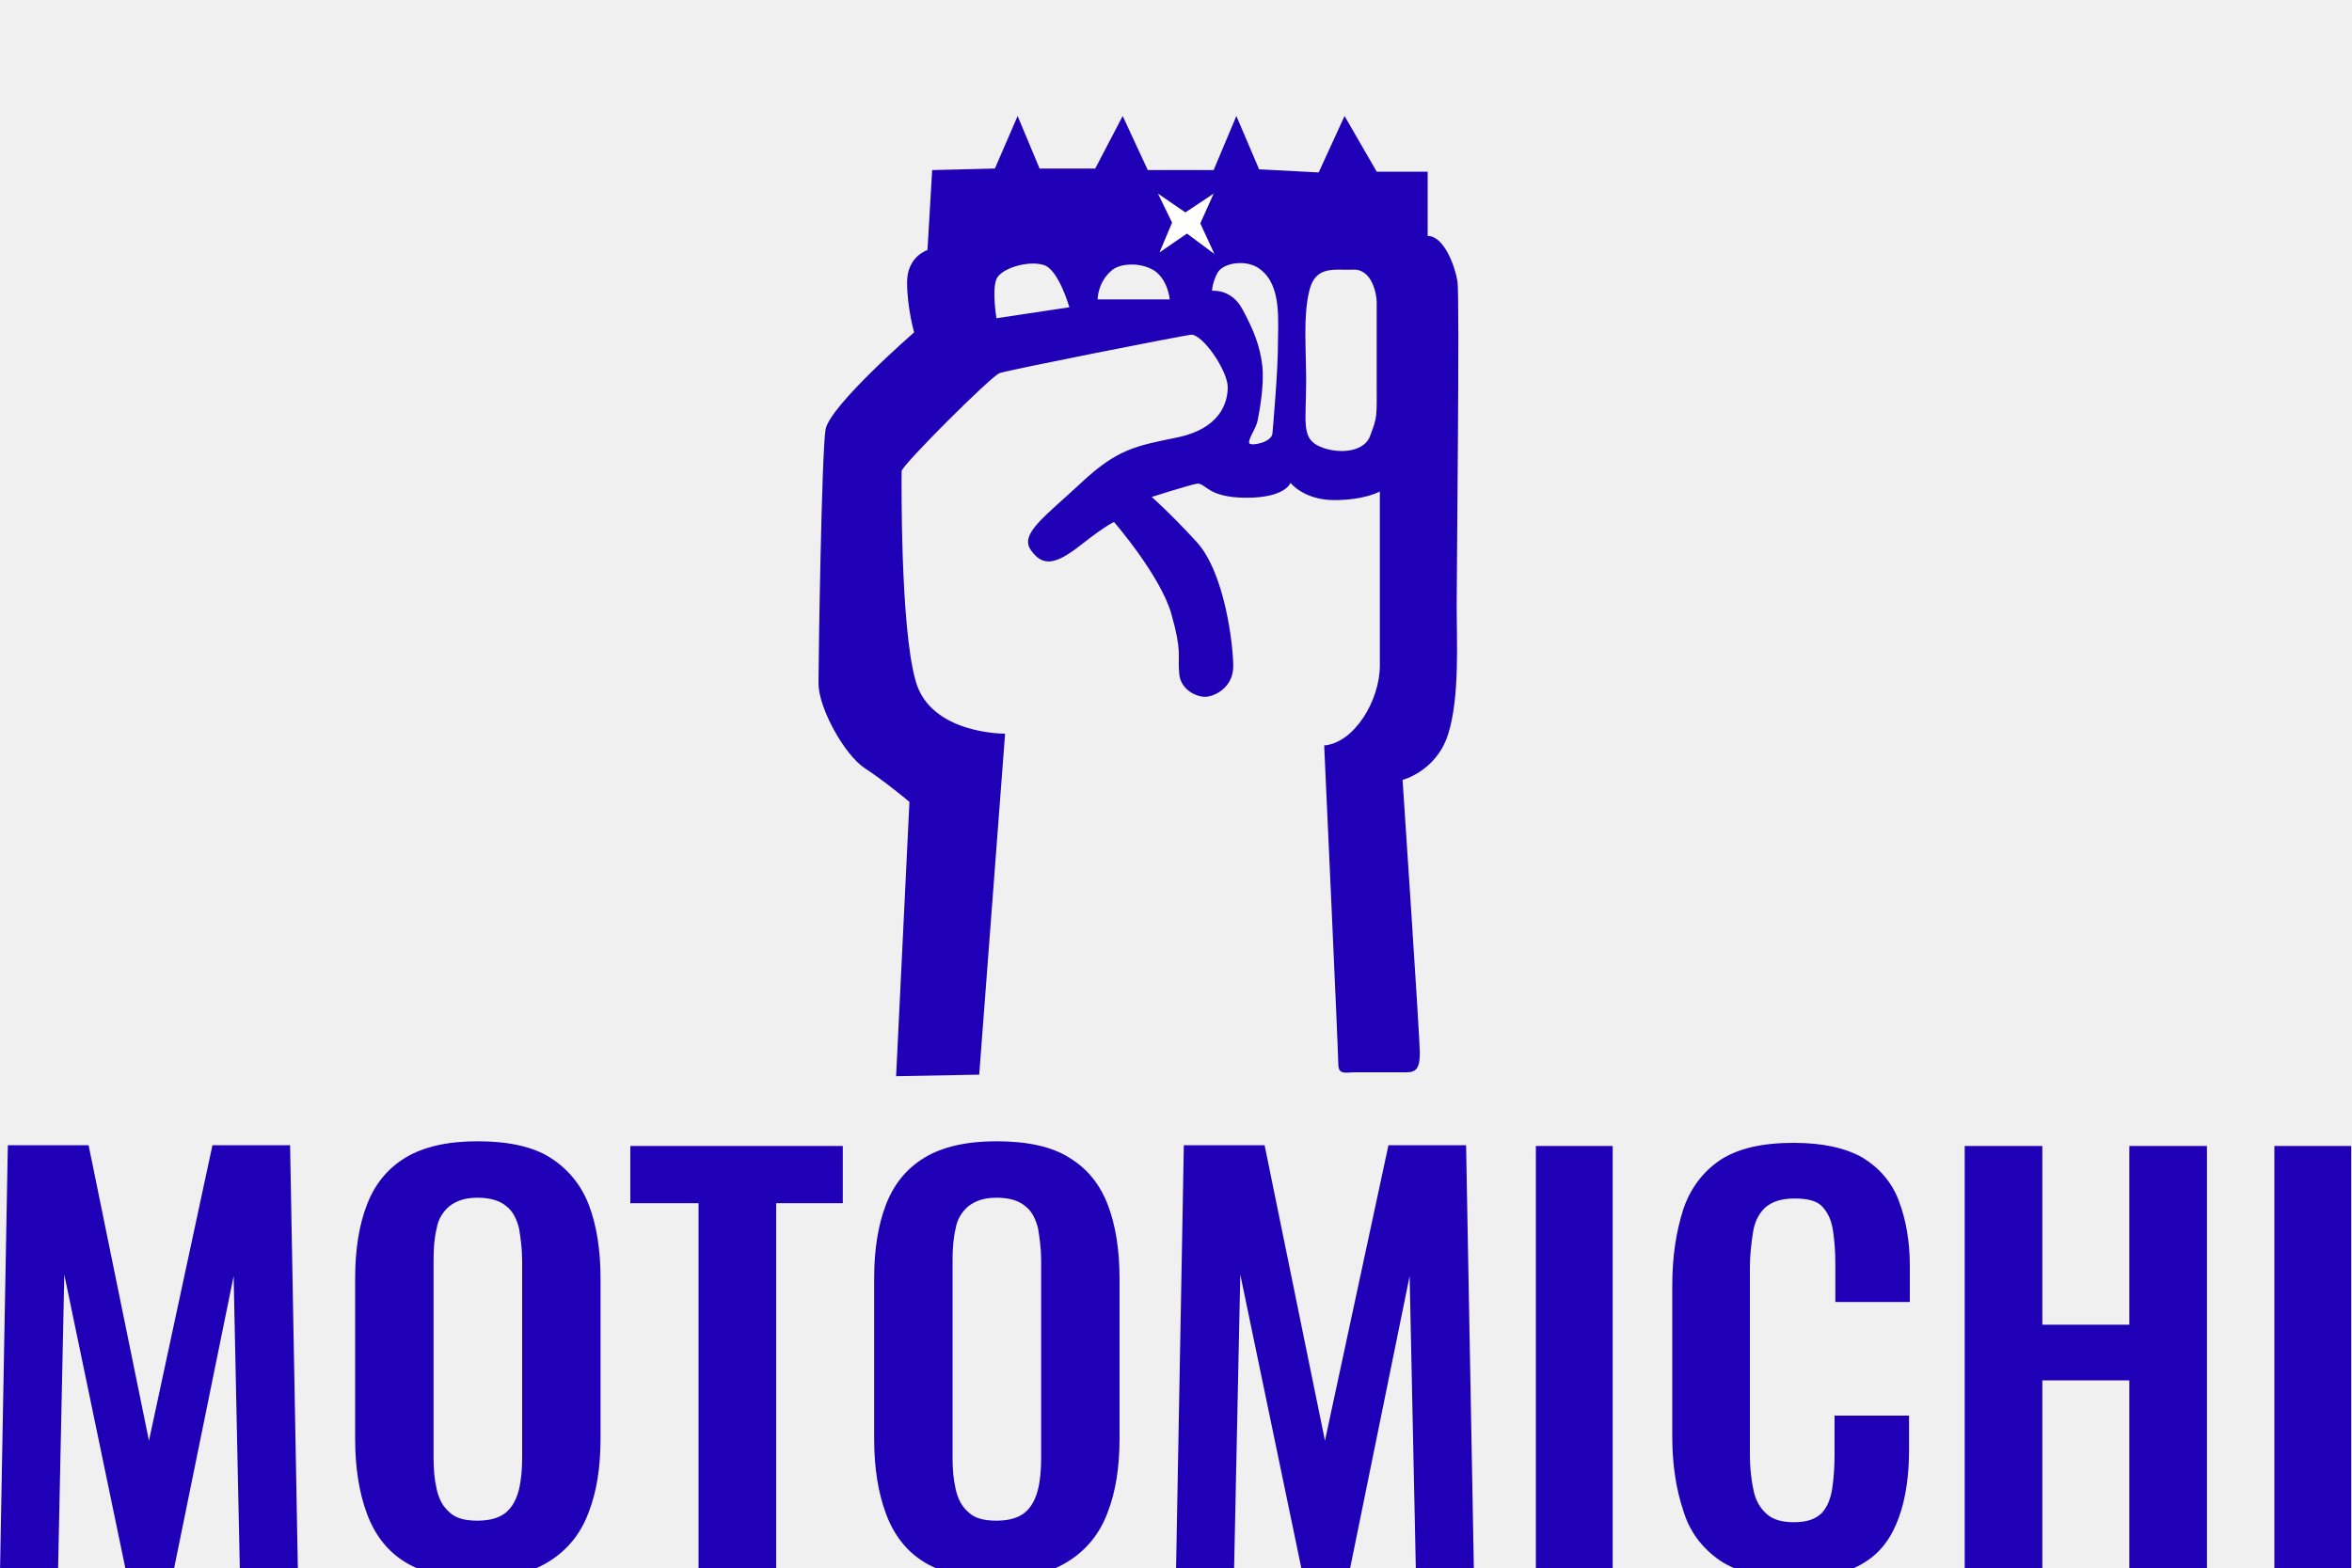
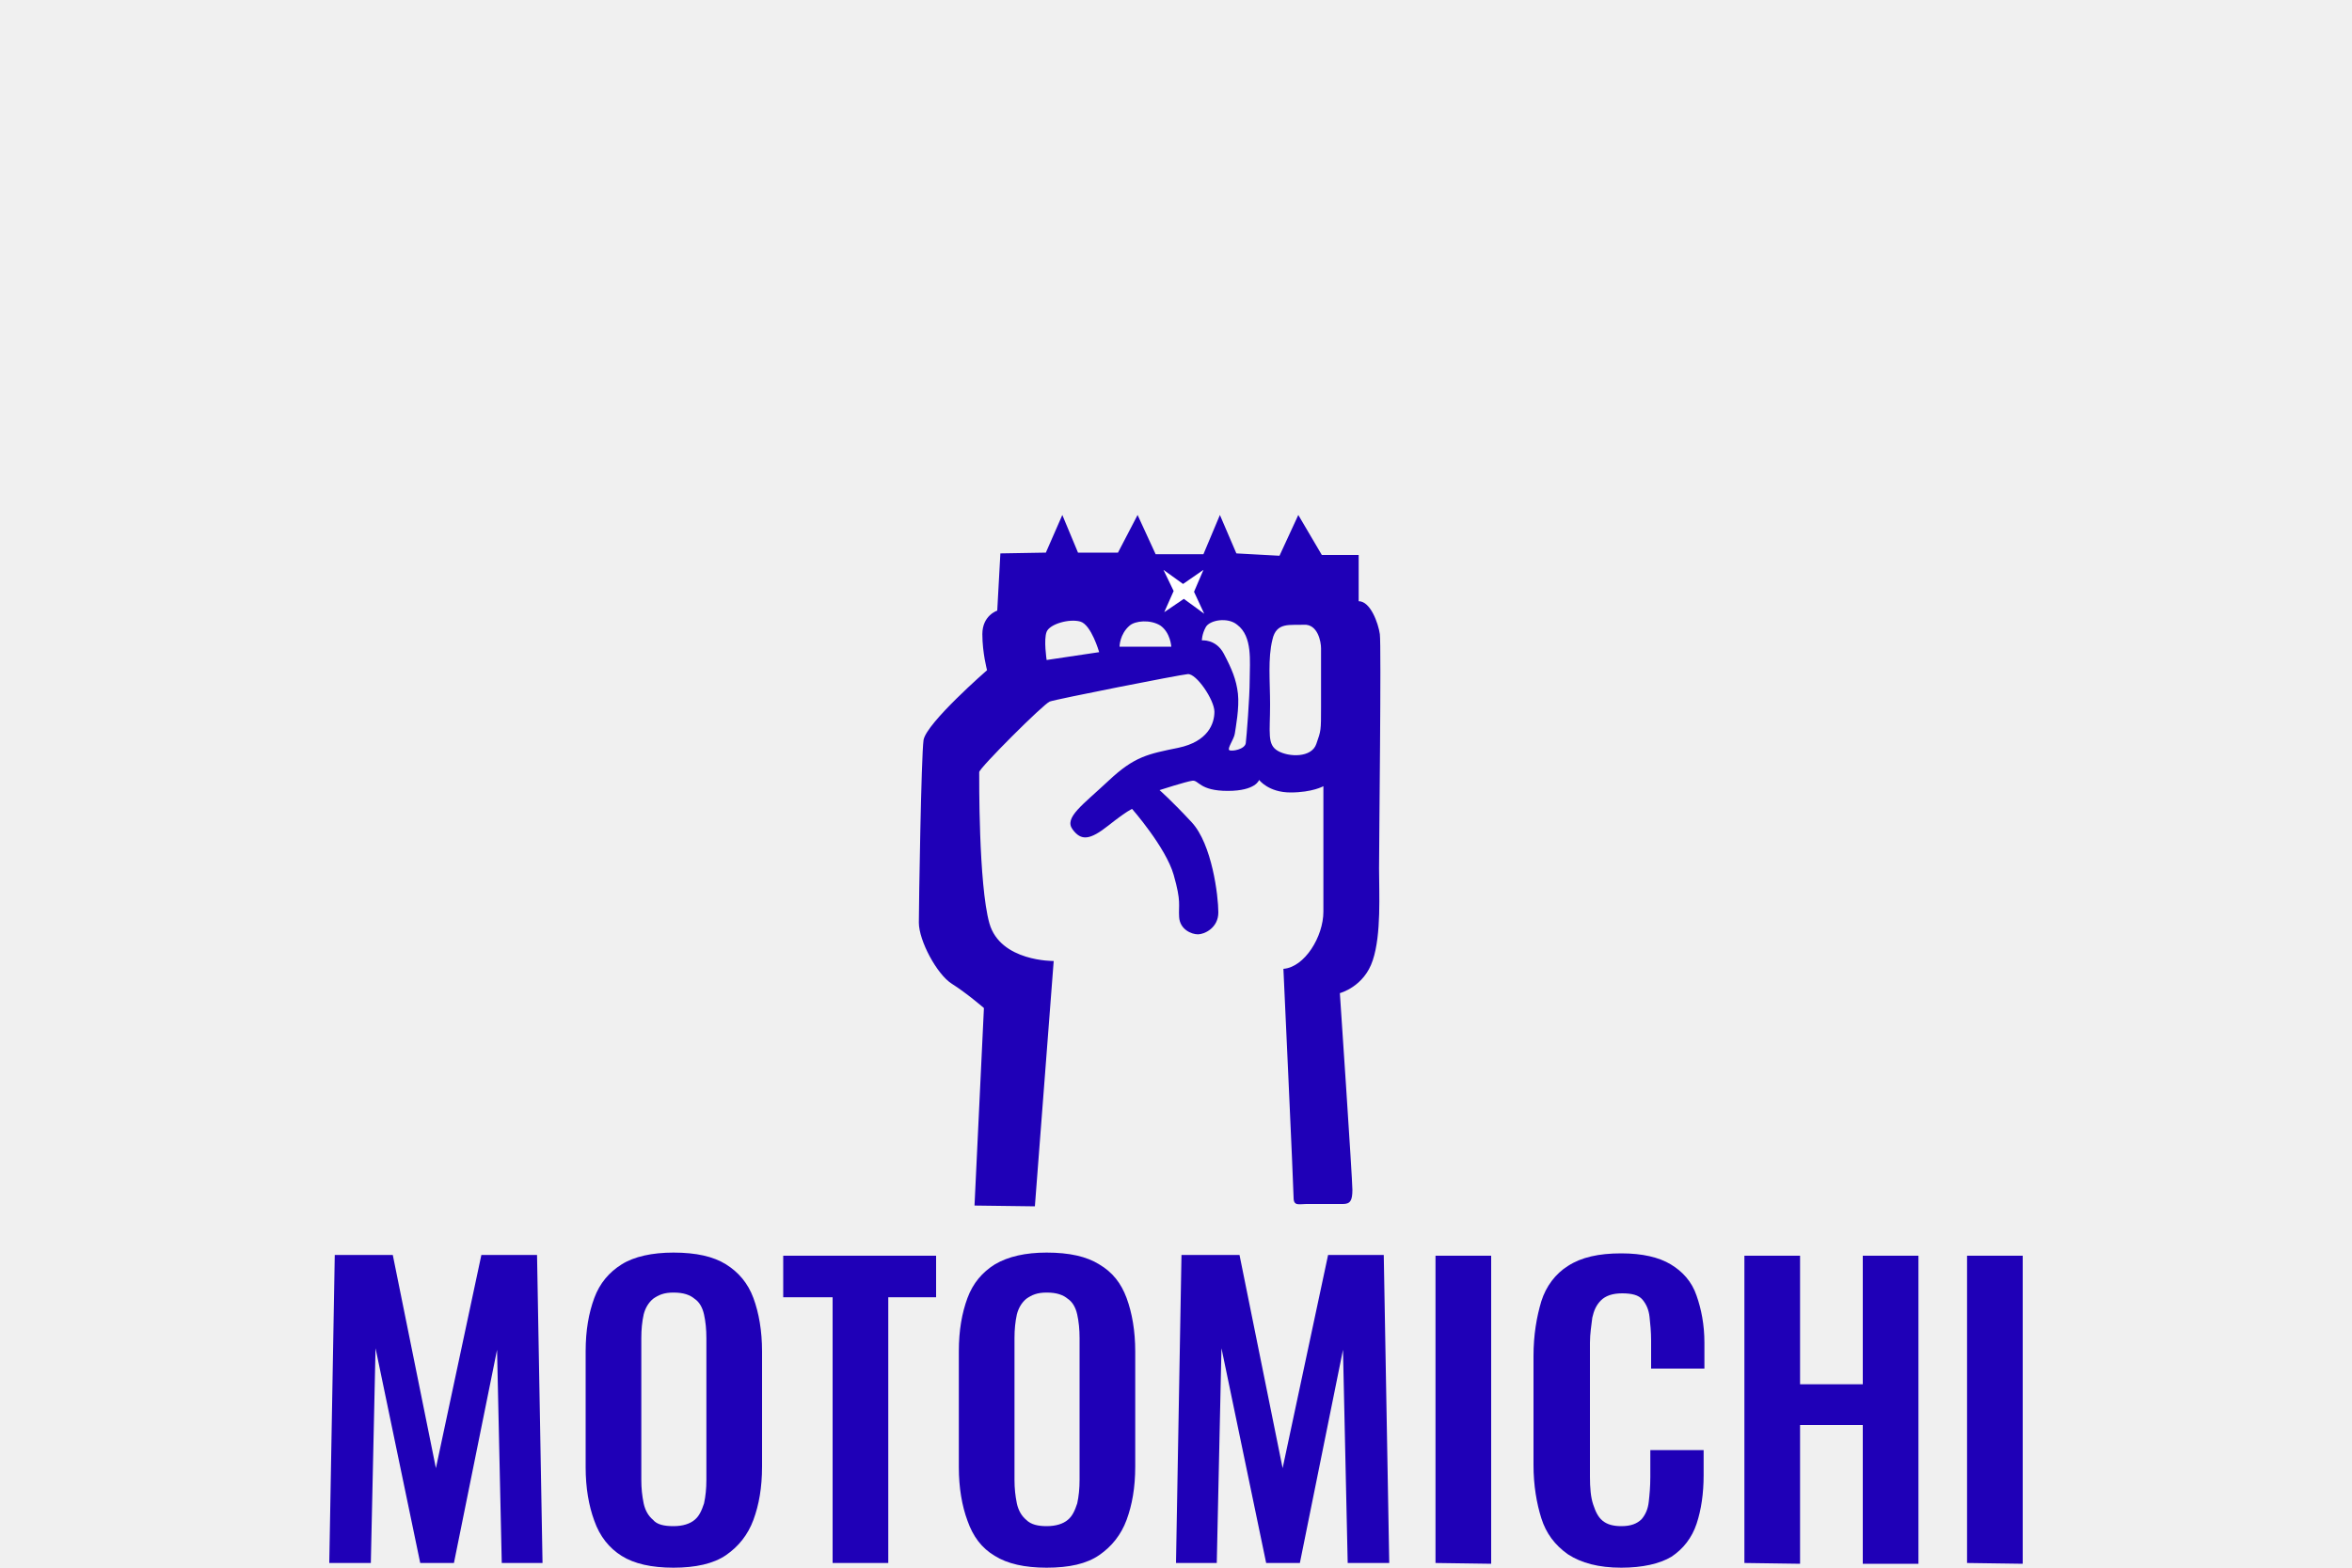
<svg xmlns="http://www.w3.org/2000/svg" version="1.1" id="Layer_1" x="0px" y="0px" viewBox="0 0 300 200" style="enable-background:new 0 0 300 200;" xml:space="preserve">
  <style type="text/css">
	.st0{fill:#1F00B7;}
	.st1{fill:#FFFFFF;}
</style>
  <g>
    <g>
-       <path class="st0" d="M0,200.6l1-54.5h10.3l7.7,37.7l8.1-37.7H37l1,54.5h-7.4l-0.8-37.8l-7.7,37.8h-6l-7.9-38l-0.8,38H0z" />
-       <path class="st0" d="M60.9,201.4c-3.9,0-6.9-0.7-9.2-2.1s-3.9-3.5-4.9-6.2s-1.5-5.9-1.5-9.5v-20.5c0-3.7,0.5-6.8,1.5-9.4    c1-2.6,2.6-4.6,4.9-6c2.3-1.4,5.4-2.1,9.2-2.1c4,0,7.1,0.7,9.3,2.1s3.9,3.4,4.9,6s1.5,5.8,1.5,9.4v20.4c0,3.7-0.5,6.8-1.5,9.4    c-1,2.7-2.6,4.7-4.9,6.2S64.8,201.4,60.9,201.4z M60.9,194c1.7,0,2.9-0.4,3.7-1.1c0.8-0.7,1.3-1.7,1.6-2.9    c0.3-1.3,0.4-2.6,0.4-4.1v-25.1c0-1.5-0.2-2.9-0.4-4.1c-0.3-1.2-0.8-2.2-1.6-2.8c-0.8-0.7-2-1.1-3.7-1.1c-1.6,0-2.7,0.4-3.6,1.1    c-0.8,0.7-1.4,1.6-1.6,2.8c-0.3,1.2-0.4,2.6-0.4,4.1v25.1c0,1.5,0.1,2.8,0.4,4.1c0.3,1.3,0.8,2.2,1.6,2.9    C58.1,193.7,59.3,194,60.9,194z" />
-       <path class="st0" d="M89.1,200.6v-47.1h-8.7v-7.3h27.1v7.3H99v47.1H89.1z" />
-       <path class="st0" d="M127.1,201.4c-3.9,0-6.9-0.7-9.2-2.1c-2.3-1.4-3.9-3.5-4.9-6.2s-1.5-5.9-1.5-9.5v-20.5c0-3.7,0.5-6.8,1.5-9.4    c1-2.6,2.6-4.6,4.9-6s5.4-2.1,9.2-2.1c4,0,7.1,0.7,9.3,2.1c2.3,1.4,3.9,3.4,4.9,6s1.5,5.8,1.5,9.4v20.4c0,3.7-0.5,6.8-1.5,9.4    c-1,2.7-2.6,4.7-4.9,6.2S131.1,201.4,127.1,201.4z M127.1,194c1.7,0,2.9-0.4,3.7-1.1s1.3-1.7,1.6-2.9c0.3-1.2,0.4-2.6,0.4-4.1    v-25.1c0-1.5-0.2-2.9-0.4-4.1c-0.3-1.2-0.8-2.2-1.6-2.8c-0.8-0.7-2-1.1-3.7-1.1c-1.6,0-2.7,0.4-3.6,1.1c-0.8,0.7-1.4,1.6-1.6,2.8    c-0.3,1.2-0.4,2.6-0.4,4.1v25.1c0,1.5,0.1,2.8,0.4,4.1c0.3,1.3,0.8,2.2,1.6,2.9C124.3,193.7,125.5,194,127.1,194z" />
-       <path class="st0" d="M150,200.6l1-54.5h10.3l7.7,37.7l8.1-37.7h9.9l1,54.5h-7.4l-0.8-37.8l-7.7,37.8h-6l-7.9-38l-0.8,38H150z" />
-       <path class="st0" d="M195.9,200.6v-54.4h9.8v54.5L195.9,200.6L195.9,200.6z" />
-       <path class="st0" d="M228.8,201.4c-4,0-7.1-0.8-9.4-2.3c-2.3-1.6-3.9-3.7-4.7-6.4c-0.9-2.7-1.4-5.8-1.4-9.4V164    c0-3.7,0.5-6.9,1.4-9.7c0.9-2.7,2.5-4.8,4.7-6.3c2.3-1.5,5.4-2.2,9.4-2.2c3.8,0,6.7,0.7,8.8,1.9c2.1,1.3,3.7,3.1,4.6,5.5    c0.9,2.4,1.4,5.1,1.4,8.3v4.6h-9.5v-4.9c0-1.5-0.1-2.9-0.3-4.2s-0.6-2.2-1.3-3s-1.9-1.1-3.6-1.1s-2.9,0.4-3.8,1.2    c-0.8,0.8-1.3,1.8-1.5,3.1c-0.2,1.3-0.4,2.8-0.4,4.5v23.7c0,2,0.2,3.6,0.5,4.9s0.9,2.2,1.7,2.9s2,1,3.4,1c1.7,0,2.8-0.4,3.6-1.2    c0.7-0.8,1.1-1.8,1.3-3.1c0.2-1.3,0.3-2.7,0.3-4.4v-4.9h9.5v4.4c0,3.2-0.4,6.1-1.3,8.6c-0.9,2.5-2.3,4.5-4.5,5.8    C235.6,200.7,232.6,201.4,228.8,201.4z" />
-       <path class="st0" d="M250.6,200.6v-54.4h9.9V169h11.1v-22.8h9.9v54.5h-9.9v-24.6h-11.1v24.6L250.6,200.6L250.6,200.6z" />
-       <path class="st0" d="M290.1,200.6v-54.4h9.8v54.5L290.1,200.6L290.1,200.6z" />
+       <path class="st0" d="M42,199.4l0.7-39.3h7.4l5.5,27.2l5.8-27.2h7.1l0.7,39.3H64l-0.6-27.2l-5.5,27.2h-4.3l-5.7-27.4l-0.6,27.4H42z    " />
+       <path class="st0" d="M85.9,200c-2.8,0-5-0.5-6.6-1.5s-2.8-2.5-3.5-4.5c-0.7-1.9-1.1-4.2-1.1-6.8v-14.8c0-2.7,0.4-4.9,1.1-6.8    c0.7-1.9,1.9-3.3,3.5-4.3s3.9-1.5,6.6-1.5c2.9,0,5.1,0.5,6.7,1.5s2.8,2.4,3.5,4.3c0.7,1.9,1.1,4.2,1.1,6.8v14.7    c0,2.7-0.4,4.9-1.1,6.8c-0.7,1.9-1.9,3.4-3.5,4.5S88.7,200,85.9,200z M85.9,194.7c1.2,0,2.1-0.3,2.7-0.8c0.6-0.5,0.9-1.2,1.2-2.1    c0.2-0.9,0.3-1.9,0.3-3v-18.1c0-1.1-0.1-2.1-0.3-3c-0.2-0.9-0.6-1.6-1.2-2c-0.6-0.5-1.4-0.8-2.7-0.8c-1.2,0-1.9,0.3-2.6,0.8    c-0.6,0.5-1,1.2-1.2,2c-0.2,0.9-0.3,1.9-0.3,3v18.1c0,1.1,0.1,2,0.3,3c0.2,0.9,0.6,1.6,1.2,2.1C83.8,194.5,84.7,194.7,85.9,194.7z    " />
+       <path class="st0" d="M106.2,199.4v-33.9h-6.3v-5.3h19.5v5.3h-6.1v33.9H106.2z" />
+       <path class="st0" d="M133.5,200c-2.8,0-5-0.5-6.6-1.5c-1.7-1-2.8-2.5-3.5-4.5c-0.7-1.9-1.1-4.2-1.1-6.8v-14.8    c0-2.7,0.4-4.9,1.1-6.8c0.7-1.9,1.9-3.3,3.5-4.3c1.7-1,3.9-1.5,6.6-1.5c2.9,0,5.1,0.5,6.7,1.5c1.7,1,2.8,2.4,3.5,4.3    c0.7,1.9,1.1,4.2,1.1,6.8v14.7c0,2.7-0.4,4.9-1.1,6.8c-0.7,1.9-1.9,3.4-3.5,4.5S136.4,200,133.5,200z M133.5,194.7    c1.2,0,2.1-0.3,2.7-0.8c0.6-0.5,0.9-1.2,1.2-2.1c0.2-0.9,0.3-1.9,0.3-3v-18.1c0-1.1-0.1-2.1-0.3-3c-0.2-0.9-0.6-1.6-1.2-2    c-0.6-0.5-1.4-0.8-2.7-0.8c-1.2,0-1.9,0.3-2.6,0.8c-0.6,0.5-1,1.2-1.2,2c-0.2,0.9-0.3,1.9-0.3,3v18.1c0,1.1,0.1,2,0.3,3    c0.2,0.9,0.6,1.6,1.2,2.1C131.5,194.5,132.4,194.7,133.5,194.7z" />
+       <path class="st0" d="M150,199.4l0.7-39.3h7.4l5.5,27.2l5.8-27.2h7.1l0.7,39.3h-5.3l-0.6-27.2l-5.5,27.2h-4.3l-5.7-27.4l-0.6,27.4    H150z" />
+       <path class="st0" d="M183.1,199.4v-39.2h7.1v39.3L183.1,199.4L183.1,199.4z" />
+       <path class="st0" d="M206.8,200c-2.9,0-5.1-0.6-6.8-1.7c-1.7-1.2-2.8-2.7-3.4-4.6c-0.6-1.9-1-4.2-1-6.8v-13.9c0-2.7,0.4-5,1-7    c0.6-1.9,1.8-3.5,3.4-4.5c1.7-1.1,3.9-1.6,6.8-1.6c2.7,0,4.8,0.5,6.3,1.4c1.5,0.9,2.7,2.2,3.3,4c0.6,1.7,1,3.7,1,6v3.3h-6.8V171    c0-1.1-0.1-2.1-0.2-3s-0.4-1.6-0.9-2.2c-0.5-0.6-1.4-0.8-2.6-0.8s-2.1,0.3-2.7,0.9c-0.6,0.6-0.9,1.3-1.1,2.2    c-0.1,0.9-0.3,2-0.3,3.2v17.1c0,1.4,0.1,2.6,0.4,3.5s0.6,1.6,1.2,2.1c0.6,0.5,1.4,0.7,2.4,0.7c1.2,0,2-0.3,2.6-0.9    c0.5-0.6,0.8-1.3,0.9-2.2c0.1-0.9,0.2-1.9,0.2-3.2V185h6.8v3.2c0,2.3-0.3,4.4-0.9,6.2c-0.6,1.8-1.7,3.2-3.2,4.2    C211.7,199.5,209.5,200,206.8,200z" />
+       <path class="st0" d="M222.5,199.4v-39.2h7.1v16.4h8v-16.4h7.1v39.3h-7.1v-17.7h-8v17.7L222.5,199.4L222.5,199.4z" />
+       <path class="st0" d="M250.9,199.4v-39.2h7.1v39.3L250.9,199.4L250.9,199.4z" />
    </g>
    <g>
-       <path class="st0" d="M114.3,137.3l1.7-35c0,0-3.1-2.6-5.7-4.3s-5.9-7.7-5.9-10.8s0.4-29.4,0.9-32.4s11.3-12.4,11.3-12.4    s-0.9-3.1-0.9-6.4c0-3.3,2.6-4.1,2.6-4.1l0.6-10.2l8-0.2l2.9-6.7l2.8,6.7h7.1l3.5-6.7l3.2,6.9h8.4l2.9-6.9l2.9,6.8l7.6,0.4    l3.3-7.2l4.1,7.1h6.5v8.2c2.1,0,3.5,3.9,3.8,5.8s-0.1,37.1-0.1,41.5s0.4,11.6-1.1,16.3s-5.8,5.8-5.8,5.8s2.2,32.9,2.2,34.8    s-0.4,2.5-1.7,2.5s-5.3,0-6.5,0c-1.3,0-2.2,0.4-2.2-1.1s-1.8-40.6-1.8-40.6c3.8-0.3,7.1-5.7,7.1-10.2s0-22.2,0-22.2    s-1.9,1.1-5.8,1.1c-3.9,0-5.6-2.2-5.6-2.2s-0.6,1.9-5.6,1.9s-5.2-1.9-6.3-1.8c-1.1,0.2-5.8,1.7-5.8,1.7s2.1,1.8,5.7,5.7    c3.6,3.9,4.7,13.1,4.7,15.9c0,2.8-2.5,3.9-3.6,3.9s-3.2-0.9-3.3-3.1c-0.2-2.2,0.4-2.6-1-7.5s-7.3-11.7-7.3-11.7s-0.9,0.3-4.2,2.9    s-4.9,2.8-6.4,0.7s1.8-4.3,6.4-8.6c4.6-4.3,6.9-4.7,12.3-5.8c5.3-1.1,6.4-4.3,6.4-6.4s-3.2-6.8-4.7-6.7    c-1.5,0.2-23.3,4.5-24.4,4.9S115,59.4,115,60.1s-0.2,19.9,1.8,26.8c1.9,6.8,11.4,6.7,11.4,6.7l-3.3,43.5L114.3,137.3z M127.1,40.6    l9.3-1.4c0,0-1.4-4.9-3.3-5.4c-1.9-0.6-5.4,0.4-6,1.8C126.5,37,127.1,40.6,127.1,40.6z M140,38.2h9.2c0,0-0.2-2.5-2-3.7    c-1.8-1.1-4.4-0.9-5.4,0C140,36,140,38.2,140,38.2z M154.6,37.1c0,0,2.5-0.3,3.9,2.4c1.4,2.6,2.2,4.6,2.5,7.1s-0.4,6.1-0.6,7.1    c-0.2,1-1.4,2.6-1,2.9s2.8-0.2,2.9-1.3s0.7-8,0.7-11.2s0.5-7.6-2.2-9.7c-1.7-1.4-4.8-0.9-5.5,0.4    C154.6,36.1,154.6,37.1,154.6,37.1z M166.6,48.6c0,5-0.6,7.1,1.4,8.2s6,1.2,6.8-1.3c0.9-2.4,0.8-2.3,0.8-6.5s0-9.3,0-10.4    c0-1.1-0.6-4.3-3-4.2s-4.8-0.6-5.6,2.7S166.6,44.4,166.6,48.6z" />
+       <path class="st0" d="M124.3,153.8l1.2-25.2c0,0-2.2-1.9-4.1-3.1c-1.9-1.2-4.2-5.5-4.2-7.8c0-2.2,0.3-21.2,0.6-23.3    c0.4-2.2,8.1-8.9,8.1-8.9s-0.6-2.2-0.6-4.6c0-2.4,1.9-3,1.9-3l0.4-7.3l5.8-0.1l2.1-4.8l2,4.8h5.1l2.5-4.8l2.3,5h6.1l2.1-5l2.1,4.9    l5.5,0.3l2.4-5.2l3,5.1h4.7v5.9c1.5,0,2.5,2.8,2.7,4.2c0.2,1.4-0.1,26.7-0.1,29.9c0,3.2,0.3,8.4-0.8,11.7    c-1.1,3.4-4.2,4.2-4.2,4.2s1.6,23.7,1.6,25.1s-0.3,1.8-1.2,1.8c-0.9,0-3.8,0-4.7,0c-0.9,0-1.6,0.3-1.6-0.8s-1.3-29.2-1.3-29.2    c2.7-0.2,5.1-4.1,5.1-7.3s0-16,0-16s-1.4,0.8-4.2,0.8c-2.8,0-4-1.6-4-1.6s-0.4,1.4-4,1.4c-3.6,0-3.7-1.4-4.5-1.3    c-0.8,0.1-4.2,1.2-4.2,1.2s1.5,1.3,4.1,4.1c2.6,2.8,3.4,9.4,3.4,11.5c0,2-1.8,2.8-2.6,2.8s-2.3-0.6-2.4-2.2    c-0.1-1.6,0.3-1.9-0.7-5.4c-1-3.5-5.3-8.4-5.3-8.4s-0.6,0.2-3,2.1s-3.5,2-4.6,0.5c-1.1-1.5,1.3-3.1,4.6-6.2c3.3-3.1,5-3.4,8.9-4.2    c3.8-0.8,4.6-3.1,4.6-4.6s-2.3-4.9-3.4-4.8c-1.1,0.1-16.8,3.2-17.6,3.5c-0.8,0.3-9,8.5-9,9s-0.1,14.3,1.3,19.3    c1.4,4.9,8.2,4.8,8.2,4.8l-2.4,31.3L124.3,153.8z M133.5,84.2l6.7-1c0,0-1-3.5-2.4-3.9c-1.4-0.4-3.9,0.3-4.3,1.3    C133.1,81.6,133.5,84.2,133.5,84.2z M142.8,82.5h6.6c0,0-0.1-1.8-1.4-2.7c-1.3-0.8-3.2-0.6-3.9,0    C142.8,80.9,142.8,82.5,142.8,82.5z M153.3,81.7c0,0,1.8-0.2,2.8,1.7c1,1.9,1.6,3.3,1.8,5.1s-0.3,4.4-0.4,5.1    c-0.1,0.7-1,1.9-0.7,2.1s2-0.1,2.1-0.9s0.5-5.8,0.5-8.1s0.4-5.5-1.6-7c-1.2-1-3.5-0.6-4,0.3C153.3,80.9,153.3,81.7,153.3,81.7z     M162,89.9c0,3.6-0.4,5.1,1,5.9c1.4,0.8,4.3,0.9,4.9-0.9c0.6-1.7,0.6-1.7,0.6-4.7c0-3,0-6.7,0-7.5s-0.4-3.1-2.2-3    c-1.7,0.1-3.5-0.4-4,1.9C161.7,84,162,86.9,162,89.9z" />
    </g>
    <g>
-       <polygon class="st1" points="147.9,32.2 151.4,29.8 154.9,32.4 153.1,28.5 154.8,24.7 151.2,27.1 147.7,24.7 149.5,28.4   " />
+       <polygon class="st1" points="148.5,78.1 151,76.4 153.6,78.3 152.3,75.5 153.5,72.7 150.9,74.5 148.4,72.7 149.7,75.4   " />
    </g>
  </g>
</svg>
